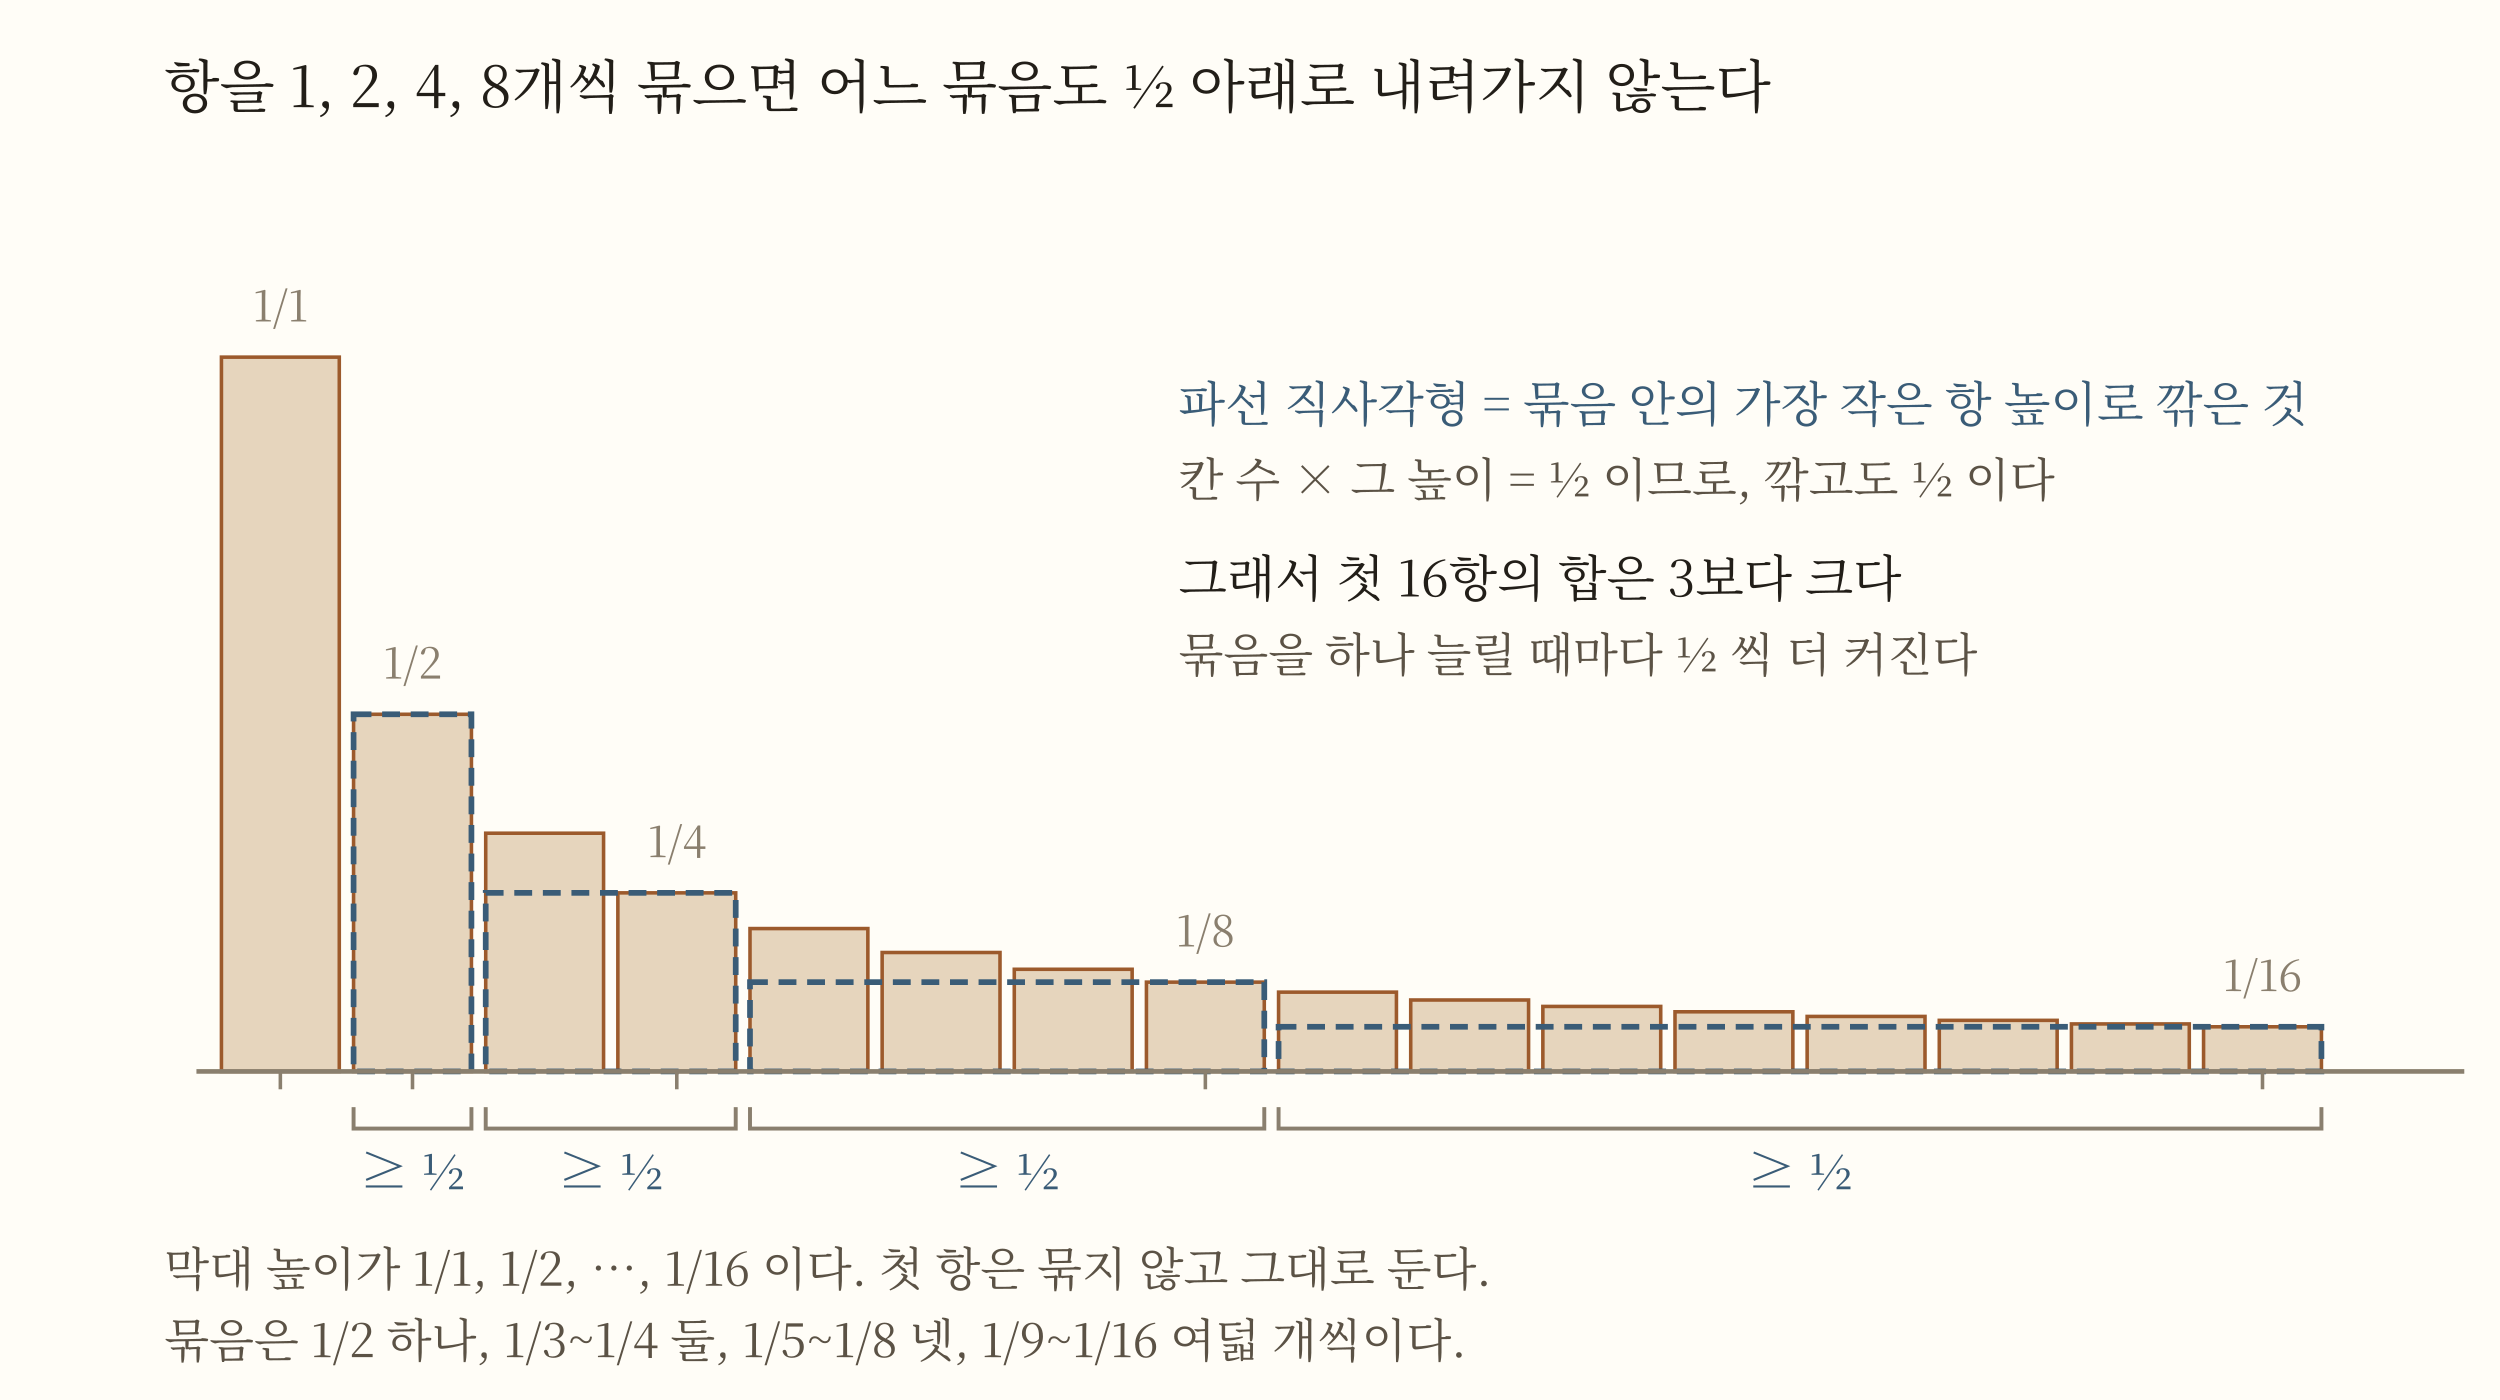
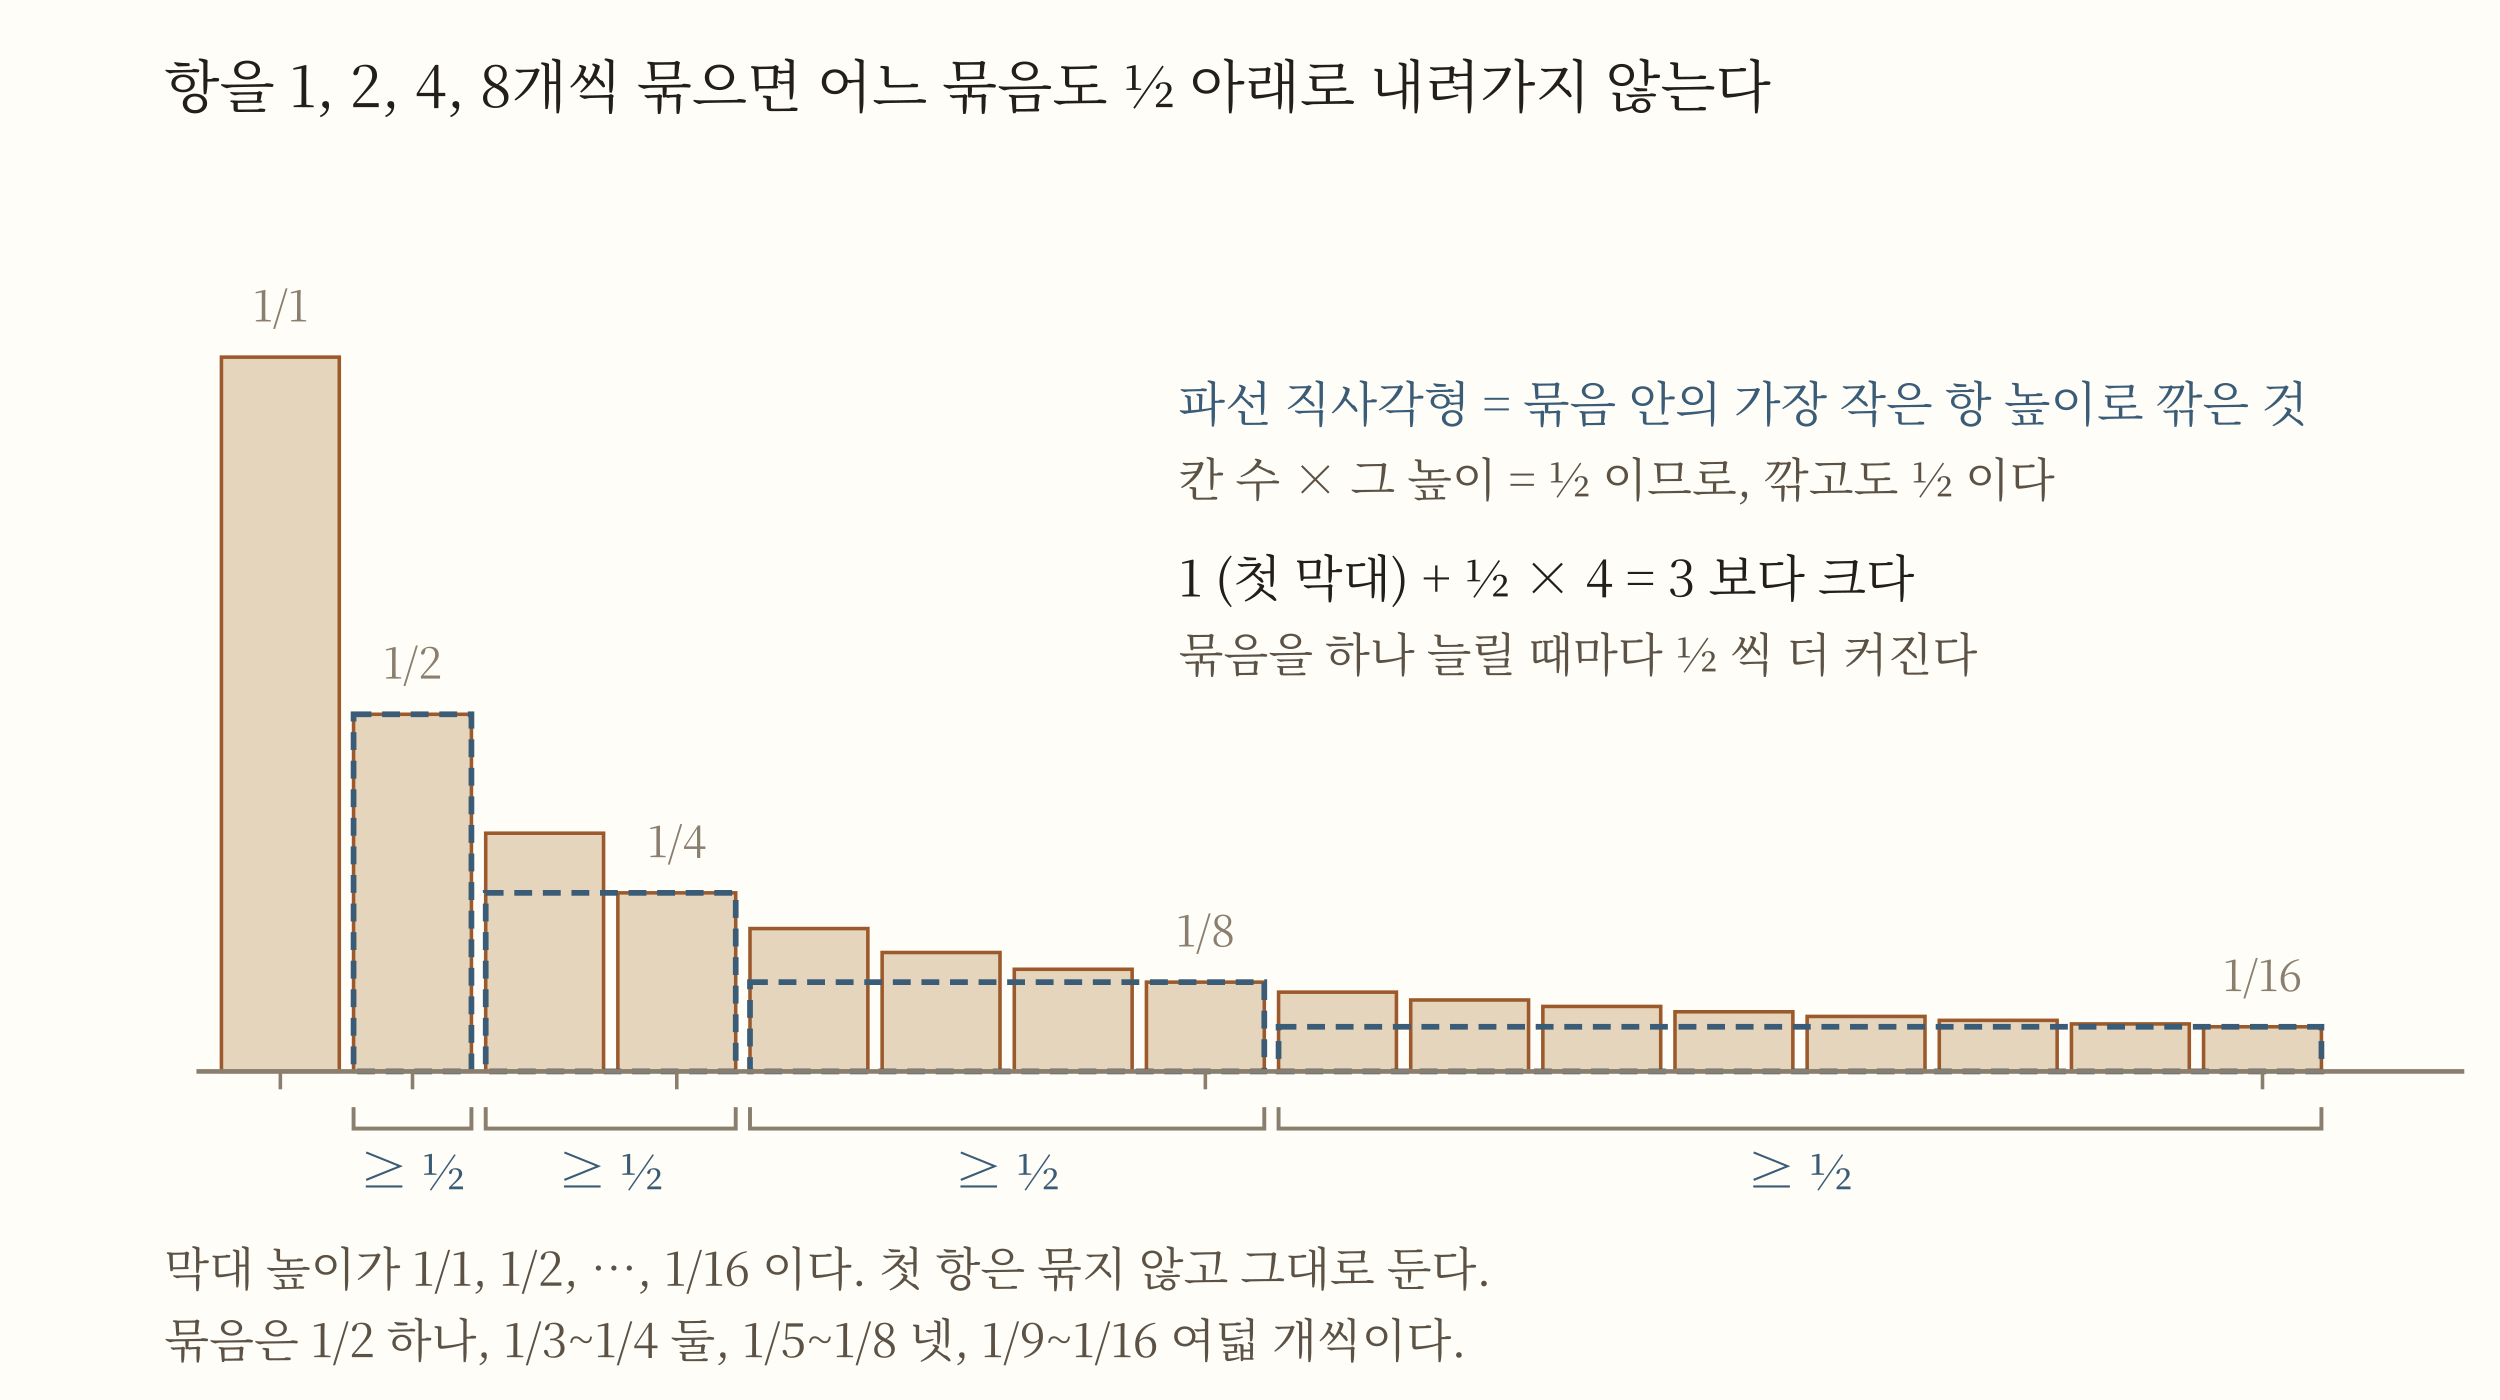
- <svg xmlns="http://www.w3.org/2000/svg" viewBox="0 0 700 392" role="img" aria-label="조화급수의 첫 열여섯 항을 막대로 그린 그림. 두 번째 항부터 항을 1개, 2개, 4개, 8개씩 묶었고, 묶음마다 그 안의 가장 작은 항 높이로 깎은 파선 직사각형이 겹쳐져 있다. 직사각형의 넓이는 묶음마다 정확히 이분의 일이므로 어느 묶음의 합도 이분의 일 아래로 내려가지 않는다. 묶음을 계속 늘리면 합은 얼마든지 커진다">
+ <svg xmlns="http://www.w3.org/2000/svg" viewBox="0 0 700 392" role="img" aria-label="조화급수의 첫 열여섯 항을 막대로 그린 그림. 첫 항은 묶지 않고, 두 번째 항부터 1개, 2개, 4개, 8개씩 묶었다. 묶음마다 그 안의 가장 작은 항 높이로 깎은 파선 직사각형이 겹쳐져 있고, 칸 수에 그 높이를 곱하면 어느 묶음에서나 정확히 이분의 일이 된다. 그래서 각 묶음 아래에 이분의 일 이상이라는 부호가 붙어 있다. 묶지 않은 첫 항 1에 이분의 일이 네 번 더해지므로 첫 열여섯 항의 합은 3보다 크고, 묶음을 늘리면 합은 얼마든지 커진다">
  <style>
    text{font-family:EB Garamond, Georgia, 'Noto Serif KR', 'Noto Serif CJK KR', NanumMyeongjo, Batang, AppleMyungjo, serif;
         font-variant-numeric:lining-nums;font-feature-settings:"lnum" 1;fill:#221E18;}
    .dim{fill:#5B5245;} .blue{fill:#3A5C77;} .sien{fill:#9C5A2C;} .ax{fill:#8A7F6E;}
  </style>
  <rect width="700" height="392" fill="#FFFDF7" />
  <text x="46" y="30" font-size="16">항을 1, 2, 4, 8개씩 묶으면 어느 묶음도 ½ 아래로 내려가지 않는다</text>
  <rect x="62.0" y="100.0" width="33.0" height="200.0" fill="#E6D5BD" stroke="#9C5A2C" stroke-width="1" />
  <rect x="99.0" y="200.0" width="33.0" height="100.0" fill="#E6D5BD" stroke="#9C5A2C" stroke-width="1" />
  <rect x="136.0" y="233.3" width="33.0" height="66.7" fill="#E6D5BD" stroke="#9C5A2C" stroke-width="1" />
  <rect x="173.0" y="250.0" width="33.0" height="50.0" fill="#E6D5BD" stroke="#9C5A2C" stroke-width="1" />
  <rect x="210.0" y="260.0" width="33.0" height="40.0" fill="#E6D5BD" stroke="#9C5A2C" stroke-width="1" />
  <rect x="247.0" y="266.7" width="33.0" height="33.3" fill="#E6D5BD" stroke="#9C5A2C" stroke-width="1" />
  <rect x="284.0" y="271.4" width="33.0" height="28.6" fill="#E6D5BD" stroke="#9C5A2C" stroke-width="1" />
  <rect x="321.0" y="275.0" width="33.0" height="25.0" fill="#E6D5BD" stroke="#9C5A2C" stroke-width="1" />
  <rect x="358.0" y="277.8" width="33.0" height="22.2" fill="#E6D5BD" stroke="#9C5A2C" stroke-width="1" />
  <rect x="395.0" y="280.0" width="33.0" height="20.0" fill="#E6D5BD" stroke="#9C5A2C" stroke-width="1" />
  <rect x="432.0" y="281.8" width="33.0" height="18.2" fill="#E6D5BD" stroke="#9C5A2C" stroke-width="1" />
  <rect x="469.0" y="283.3" width="33.0" height="16.7" fill="#E6D5BD" stroke="#9C5A2C" stroke-width="1" />
  <rect x="506.0" y="284.6" width="33.0" height="15.4" fill="#E6D5BD" stroke="#9C5A2C" stroke-width="1" />
  <rect x="543.0" y="285.7" width="33.0" height="14.3" fill="#E6D5BD" stroke="#9C5A2C" stroke-width="1" />
  <rect x="580.0" y="286.7" width="33.0" height="13.3" fill="#E6D5BD" stroke="#9C5A2C" stroke-width="1" />
  <rect x="617.0" y="287.5" width="33.0" height="12.5" fill="#E6D5BD" stroke="#9C5A2C" stroke-width="1" />
  <rect x="99.0" y="200.0" width="33.0" height="100.0" fill="none" stroke="#3A5C77" stroke-width="1.6" stroke-dasharray="5 3" />
  <rect x="136.0" y="250.0" width="70.0" height="50.0" fill="none" stroke="#3A5C77" stroke-width="1.6" stroke-dasharray="5 3" />
  <rect x="210.0" y="275.0" width="144.0" height="25.0" fill="none" stroke="#3A5C77" stroke-width="1.6" stroke-dasharray="5 3" />
  <rect x="358.0" y="287.5" width="292.0" height="12.5" fill="none" stroke="#3A5C77" stroke-width="1.6" stroke-dasharray="5 3" />
  <line x1="55" y1="300" x2="690" y2="300" stroke="#8A7F6E" stroke-width="1.3" />
  <line x1="78.5" y1="300" x2="78.5" y2="305" stroke="#8A7F6E" stroke-width="1" />
  <text x="78.5" y="90.0" font-size="12" text-anchor="middle" class="ax">1/1</text>
  <line x1="115.5" y1="300" x2="115.5" y2="305" stroke="#8A7F6E" stroke-width="1" />
  <text x="115.5" y="190.0" font-size="12" text-anchor="middle" class="ax">1/2</text>
  <line x1="189.5" y1="300" x2="189.5" y2="305" stroke="#8A7F6E" stroke-width="1" />
  <text x="189.5" y="240.0" font-size="12" text-anchor="middle" class="ax">1/4</text>
  <line x1="337.5" y1="300" x2="337.5" y2="305" stroke="#8A7F6E" stroke-width="1" />
  <text x="337.5" y="265.0" font-size="12" text-anchor="middle" class="ax">1/8</text>
  <line x1="633.5" y1="300" x2="633.5" y2="305" stroke="#8A7F6E" stroke-width="1" />
  <text x="633.5" y="277.5" font-size="12" text-anchor="middle" class="ax">1/16</text>
  <path d="M 99.0 310 L 99.0 316 L 132.0 316 L 132.0 310" fill="none" stroke="#8A7F6E" stroke-width="1.1" />
  <path d="M 136.0 310 L 136.0 316 L 206.0 316 L 206.0 310" fill="none" stroke="#8A7F6E" stroke-width="1.1" />
  <path d="M 210.0 310 L 210.0 316 L 354.0 316 L 354.0 310" fill="none" stroke="#8A7F6E" stroke-width="1.1" />
  <path d="M 358.0 310 L 358.0 316 L 650.0 316 L 650.0 310" fill="none" stroke="#8A7F6E" stroke-width="1.1" />
  <text x="115.5" y="333" font-size="13.5" text-anchor="middle" class="blue">≥ ½</text>
  <text x="171.0" y="333" font-size="13.5" text-anchor="middle" class="blue">≥ ½</text>
  <text x="282.0" y="333" font-size="13.5" text-anchor="middle" class="blue">≥ ½</text>
  <text x="504.0" y="333" font-size="13.5" text-anchor="middle" class="blue">≥ ½</text>
  <text x="330" y="118" font-size="13.5" class="blue">파선 직사각형 = 묶음 안의 가장 작은 항 높이로 깎은 것</text>
  <text x="330" y="139" font-size="13" class="dim">칸 수 × 그 높이 = ½ 이므로, 깎고도 ½ 이다</text>
-   <text x="330" y="167" font-size="14">그래서 첫 16항의 합은 3보다 크다</text>
+   <text x="330" y="167" font-size="14">1 (첫 막대) + ½ × 4 = 3 보다 크다</text>
  <text x="330" y="188" font-size="13" class="dim">묶음을 하나 늘릴 때마다 ½ 씩 더 커진다</text>
  <text x="46" y="360" font-size="13" class="dim">막대 높이가 1/1, 1/2, …, 1/16 이다. 첫 항은 묶지 않고 그대로 둔다.</text>
  <text x="46" y="380" font-size="13" class="dim">묶음은 1/2 하나, 1/3~1/4 둘, 1/5~1/8 넷, 1/9~1/16 여덟 개씩이다.</text>
</svg>
